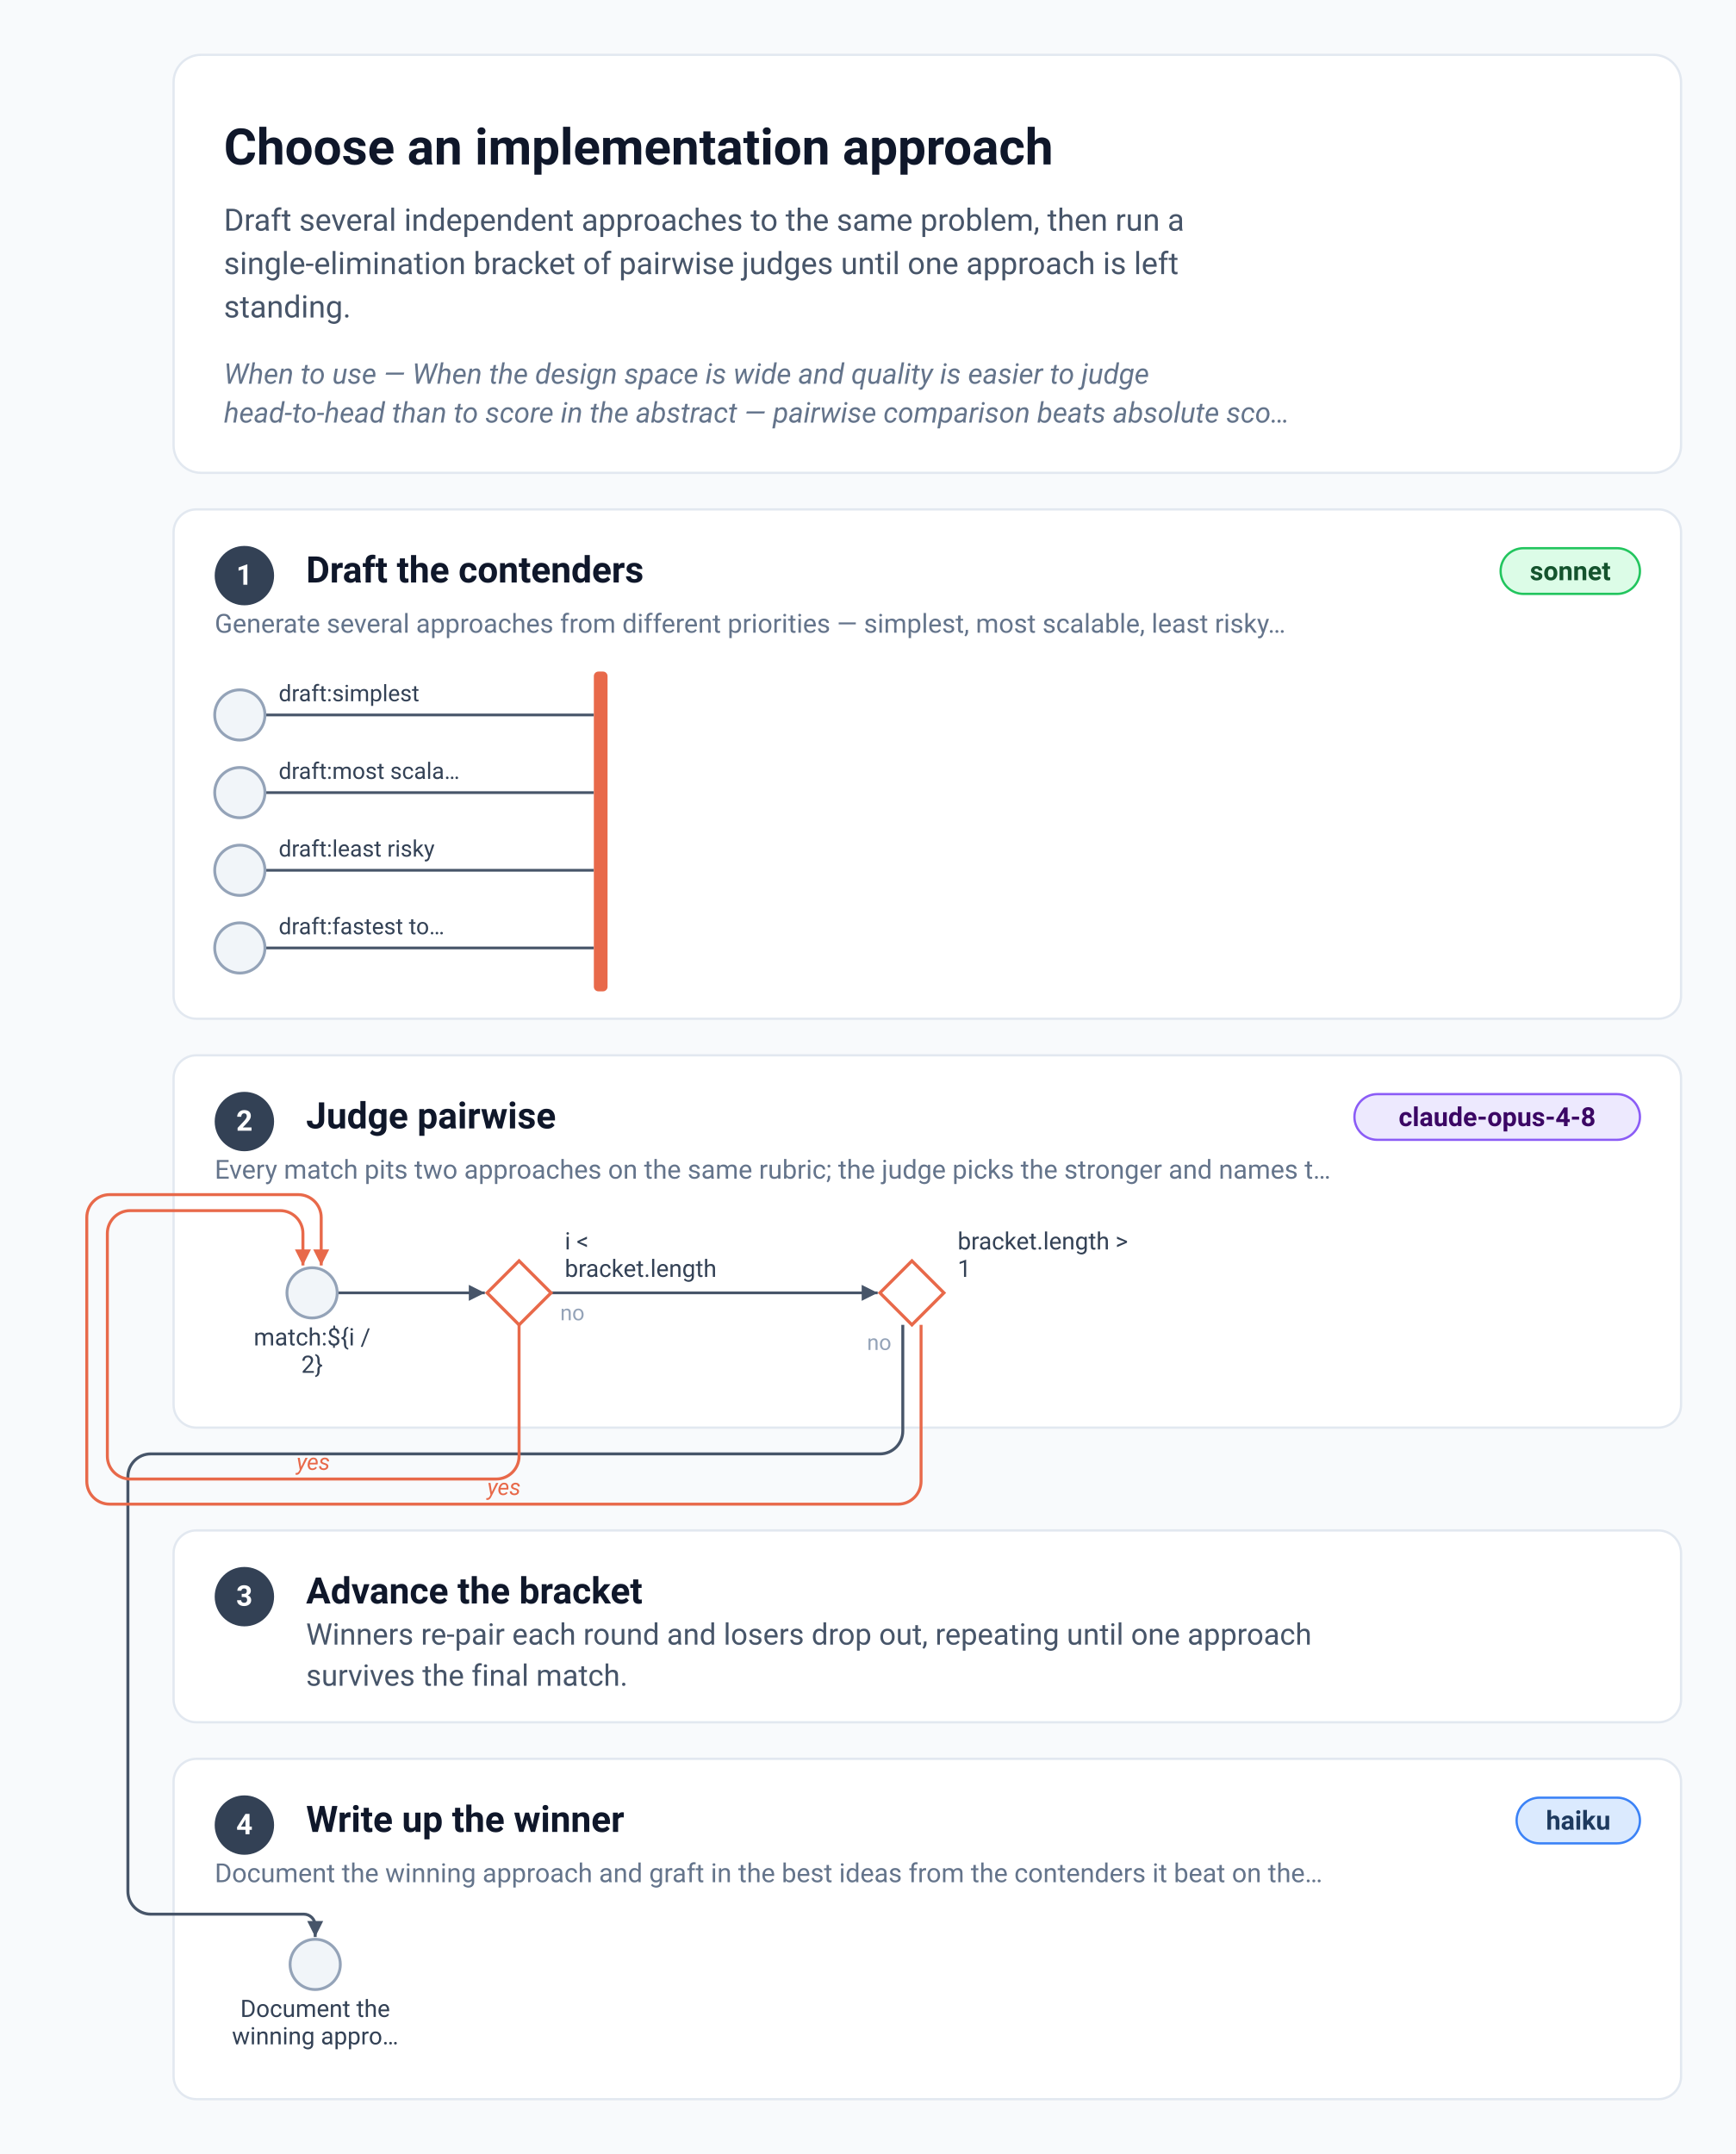
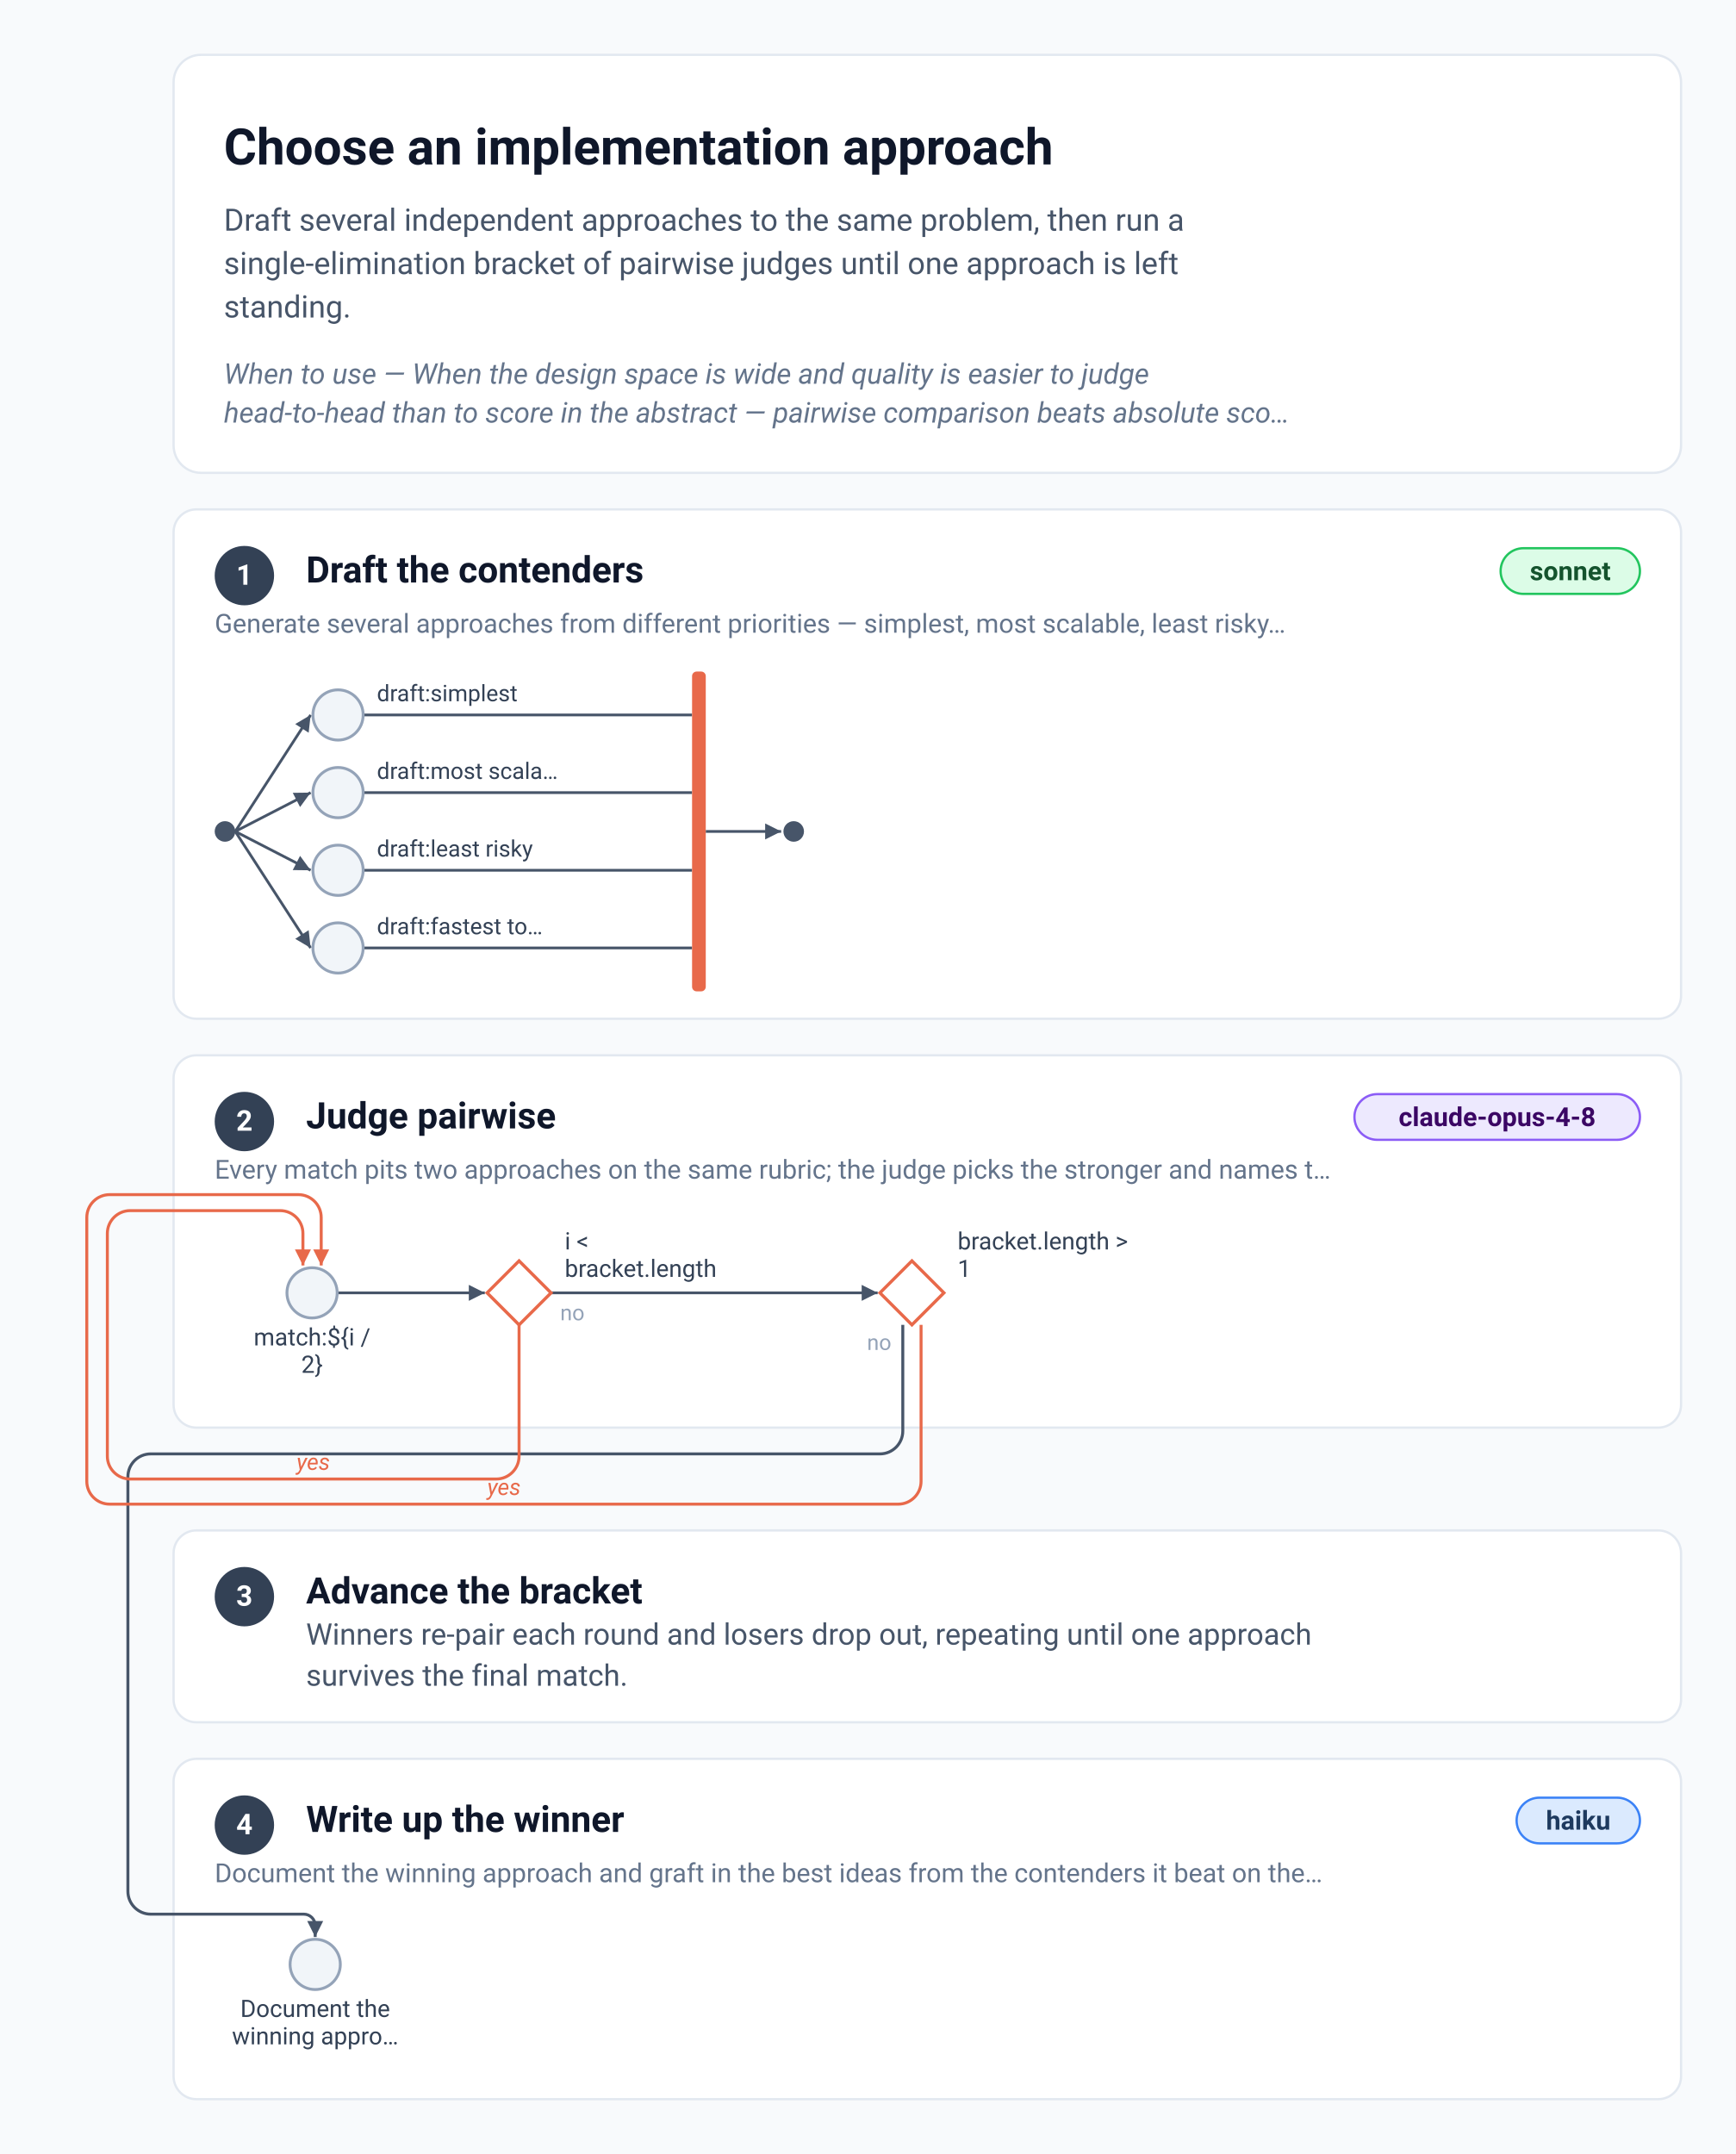
<svg xmlns="http://www.w3.org/2000/svg" width="760" height="943" viewBox="0 0 760 943" font-family="-apple-system, BlinkMacSystemFont, 'Segoe UI', Roboto, Helvetica, Arial, sans-serif">
  <rect width="760" height="943" fill="#f8fafc" />
  <g transform="translate(0 24)">
    <g class="header-card">
      <rect x="76" y="0" width="660" height="183" rx="12" fill="#ffffff" stroke="#e2e8f0" stroke-width="1" />
      <text x="98" y="48" font-size="22" fill="#0f172a" font-weight="700">Choose an implementation approach</text>
      <text x="98" y="77" font-size="13.5" fill="#475569">Draft several independent approaches to the same problem, then run a</text>
      <text x="98" y="96" font-size="13.5" fill="#475569">single-elimination bracket of pairwise judges until one approach is left</text>
      <text x="98" y="115" font-size="13.5" fill="#475569">standing.</text>
      <text x="98" y="144" font-size="12.5" fill="#64748b" font-style="italic">When to use — When the design space is wide and quality is easier to judge</text>
      <text x="98" y="161" font-size="12.5" fill="#64748b" font-style="italic">head-to-head than to score in the abstract — pairwise comparison beats absolute sco…</text>
    </g>
  </g>
  <g transform="translate(0 223)">
    <g class="graph-band">
      <rect x="76" y="0" width="660" height="223" rx="10" fill="#ffffff" stroke="#e2e8f0" stroke-width="1" />
      <circle cx="107" cy="29" r="13" fill="#334155" />
      <text x="107" y="33" font-size="12.5" fill="#ffffff" font-weight="700" text-anchor="middle">1</text>
      <text x="134" y="32" font-size="16" fill="#0f172a" font-weight="700">Draft the contenders</text>
      <rect x="657" y="17" width="61" height="20" rx="10" fill="#dcfce7" stroke="#22c55e" stroke-width="1" />
      <text x="687.5" y="31" font-size="11.5" fill="#14532d" font-weight="600" text-anchor="middle">sonnet</text>
      <text x="94" y="54" font-size="11.5" fill="#64748b">Generate several approaches from different priorities — simplest, most scalable, least risky…</text>
-       <path d="M 116 90 L 260 90" fill="none" stroke="#475569" stroke-width="1.2" />
-       <path d="M 116 124 L 260 124" fill="none" stroke="#475569" stroke-width="1.2" />
-       <path d="M 116 158 L 260 158" fill="none" stroke="#475569" stroke-width="1.2" />
-       <path d="M 116 192 L 260 192" fill="none" stroke="#475569" stroke-width="1.2" />
+       <path d="M 103 141 L 136 90" fill="none" stroke="#475569" stroke-width="1.2" />
+       <g class="arrowhead">
+         <polygon points="136,90 135.14,97.78 129.26,93.98" fill="#475569" />
+       </g>
+       <path d="M 103 141 L 136 124" fill="none" stroke="#475569" stroke-width="1.2" />
+       <g class="arrowhead">
+         <polygon points="136,124 131.38,130.32 128.17,124.09" fill="#475569" />
+       </g>
+       <path d="M 103 141 L 136 158" fill="none" stroke="#475569" stroke-width="1.2" />
+       <g class="arrowhead">
+         <polygon points="136,158 128.17,157.91 131.38,151.68" fill="#475569" />
+       </g>
+       <path d="M 103 141 L 136 192" fill="none" stroke="#475569" stroke-width="1.2" />
+       <g class="arrowhead">
+         <polygon points="136,192 129.26,188.02 135.14,184.22" fill="#475569" />
+       </g>
+       <path d="M 159 90 L 303 90" fill="none" stroke="#475569" stroke-width="1.2" />
+       <path d="M 159 124 L 303 124" fill="none" stroke="#475569" stroke-width="1.2" />
+       <path d="M 159 158 L 303 158" fill="none" stroke="#475569" stroke-width="1.2" />
+       <path d="M 159 192 L 303 192" fill="none" stroke="#475569" stroke-width="1.2" />
+       <path d="M 309 141 L 342 141" fill="none" stroke="#475569" stroke-width="1.2" />
+       <g class="arrowhead">
+         <polygon points="342,141 335,144.5 335,137.5" fill="#475569" />
+       </g>
+       <circle class="hub" cx="98.5" cy="141" r="4.5" fill="#475569" />
      <g class="agent-node">
-         <circle cx="105" cy="90" r="11" fill="#f1f5f9" stroke="#94a3b8" stroke-width="1.25" />
-         <text x="122" y="84" font-size="10" fill="#334155">draft:simplest</text>
-         <circle cx="105" cy="124" r="11" fill="#f1f5f9" stroke="#94a3b8" stroke-width="1.25" />
-         <text x="122" y="118" font-size="10" fill="#334155">draft:most scala…</text>
-         <circle cx="105" cy="158" r="11" fill="#f1f5f9" stroke="#94a3b8" stroke-width="1.25" />
-         <text x="122" y="152" font-size="10" fill="#334155">draft:least risky</text>
-         <circle cx="105" cy="192" r="11" fill="#f1f5f9" stroke="#94a3b8" stroke-width="1.25" />
-         <text x="122" y="186" font-size="10" fill="#334155">draft:fastest to…</text>
+         <circle cx="148" cy="90" r="11" fill="#f1f5f9" stroke="#94a3b8" stroke-width="1.25" />
+         <text x="165" y="84" font-size="10" fill="#334155">draft:simplest</text>
+         <circle cx="148" cy="124" r="11" fill="#f1f5f9" stroke="#94a3b8" stroke-width="1.25" />
+         <text x="165" y="118" font-size="10" fill="#334155">draft:most scala…</text>
+         <circle cx="148" cy="158" r="11" fill="#f1f5f9" stroke="#94a3b8" stroke-width="1.25" />
+         <text x="165" y="152" font-size="10" fill="#334155">draft:least risky</text>
+         <circle cx="148" cy="192" r="11" fill="#f1f5f9" stroke="#94a3b8" stroke-width="1.25" />
+         <text x="165" y="186" font-size="10" fill="#334155">draft:fastest to…</text>
      </g>
-       <rect class="barrier" x="260" y="71" width="6" height="140" rx="2" fill="#e8694a" />
+       <rect class="barrier" x="303" y="71" width="6" height="140" rx="2" fill="#e8694a" />
+       <circle class="hub" cx="347.5" cy="141" r="4.5" fill="#475569" />
    </g>
  </g>
  <g transform="translate(0 462)">
    <g class="graph-band">
      <rect x="76" y="0" width="660" height="163" rx="10" fill="#ffffff" stroke="#e2e8f0" stroke-width="1" />
      <circle cx="107" cy="29" r="13" fill="#334155" />
      <text x="107" y="33" font-size="12.5" fill="#ffffff" font-weight="700" text-anchor="middle">2</text>
      <text x="134" y="32" font-size="16" fill="#0f172a" font-weight="700">Judge pairwise</text>
      <rect x="593" y="17" width="125" height="20" rx="10" fill="#ede9fe" stroke="#8b5cf6" stroke-width="1" />
      <text x="655.5" y="31" font-size="11.5" fill="#3b0764" font-weight="600" text-anchor="middle">claude-opus-4-8</text>
      <text x="94" y="54" font-size="11.5" fill="#64748b">Every match pits two approaches on the same rubric; the judge picks the stronger and names t…</text>
      <path d="M 147.63 104 L 212.26 104" fill="none" stroke="#475569" stroke-width="1.2" />
      <g class="arrowhead">
        <polygon points="212.26,104 205.26,107.5 205.26,100.5" fill="#475569" />
      </g>
      <path d="M 241.26 104 L 384.26 104" fill="none" stroke="#475569" stroke-width="1.2" />
      <g class="arrowhead">
        <polygon points="384.26,104 377.26,107.5 377.26,100.5" fill="#475569" />
      </g>
      <text x="245.26" y="116" font-size="9.5" fill="#94a3b8">no</text>
      <g class="agent-node">
        <circle cx="136.63" cy="104" r="11" fill="#f1f5f9" stroke="#94a3b8" stroke-width="1.25" />
        <text x="136.63" y="127" font-size="10.5" fill="#334155" text-anchor="middle">match:${i /</text>
        <text x="136.63" y="139" font-size="10.5" fill="#334155" text-anchor="middle">2}</text>
      </g>
      <g class="decision">
        <polygon points="227.26,90 241.26,104 227.26,118 213.26,104" fill="#ffffff" stroke="#e8694a" stroke-width="1.4" />
        <text x="247.26" y="85" font-size="10.5" fill="#334155">i &lt;</text>
        <text x="247.26" y="97" font-size="10.5" fill="#334155">bracket.length</text>
      </g>
      <g class="decision">
        <polygon points="399.26,90 413.26,104 399.26,118 385.26,104" fill="#ffffff" stroke="#e8694a" stroke-width="1.4" />
        <text x="419.26" y="85" font-size="10.5" fill="#334155">bracket.length &gt;</text>
        <text x="419.26" y="97" font-size="10.5" fill="#334155">1</text>
      </g>
    </g>
  </g>
  <g transform="translate(0 670)">
    <g class="phase-card">
      <rect x="76" y="0" width="660" height="84" rx="10" fill="#ffffff" stroke="#e2e8f0" stroke-width="1" />
      <circle cx="107" cy="29" r="13" fill="#334155" />
      <text x="107" y="33" font-size="12.5" fill="#ffffff" font-weight="700" text-anchor="middle">3</text>
      <text x="134" y="32" font-size="16" fill="#0f172a" font-weight="700">Advance the bracket</text>
      <text x="134" y="50" font-size="13" fill="#475569">Winners re-pair each round and losers drop out, repeating until one approach</text>
      <text x="134" y="68" font-size="13" fill="#475569">survives the final match.</text>
    </g>
  </g>
  <g transform="translate(0 770)">
    <g class="graph-band">
      <rect x="76" y="0" width="660" height="149" rx="10" fill="#ffffff" stroke="#e2e8f0" stroke-width="1" />
      <circle cx="107" cy="29" r="13" fill="#334155" />
      <text x="107" y="33" font-size="12.5" fill="#ffffff" font-weight="700" text-anchor="middle">4</text>
      <text x="134" y="32" font-size="16" fill="#0f172a" font-weight="700">Write up the winner</text>
      <rect x="664" y="17" width="54" height="20" rx="10" fill="#dbeafe" stroke="#3b82f6" stroke-width="1" />
      <text x="691" y="31" font-size="11.5" fill="#1e3a5f" font-weight="600" text-anchor="middle">haiku</text>
      <text x="94" y="54" font-size="11.5" fill="#64748b">Document the winning approach and graft in the best ideas from the contenders it beat on the…</text>
      <g class="agent-node">
        <circle cx="138" cy="90" r="11" fill="#f1f5f9" stroke="#94a3b8" stroke-width="1.25" />
        <text x="138" y="113" font-size="10.5" fill="#334155" text-anchor="middle">Document the</text>
        <text x="138" y="125" font-size="10.5" fill="#334155" text-anchor="middle">winning appro…</text>
      </g>
    </g>
  </g>
  <g class="xband-overlay">
    <g class="xband-edge">
      <path d="M 395.26 580 L 395.26 626.5 A 10 10 0 0 1 385.26 636.5 L 66 636.5 A 10 10 0 0 0 56 646.5 L 56 828 A 10 10 0 0 0 66 838 L 133 838 A 5 5 0 0 1 138 843 L 138 848" fill="none" stroke="#475569" stroke-width="1.3" />
      <g class="arrowhead">
        <polygon points="138,848 134.5,841 141.5,841" fill="#475569" />
      </g>
      <text x="390.26" y="591" font-size="9.5" fill="#94a3b8" text-anchor="end">no</text>
    </g>
    <g class="loop-path">
      <path d="M 227.26 580 L 227.26 637.5 A 10 10 0 0 1 217.26 647.5 L 57 647.5 A 10 10 0 0 1 47 637.5 L 47 540 A 10 10 0 0 1 57 530 L 122.63 530 A 10 10 0 0 1 132.63 540 L 132.63 554" fill="none" stroke="#e8694a" stroke-width="1.3" />
      <g class="arrowhead">
        <polygon points="132.63,554 129.13,547 136.13,547" fill="#e8694a" />
      </g>
      <text x="137.13" y="643.5" font-size="10" fill="#e8694a" font-style="italic" text-anchor="middle">yes</text>
    </g>
    <g class="loop-path">
      <path d="M 403.26 580 L 403.26 648.5 A 10 10 0 0 1 393.26 658.5 L 48 658.5 A 10 10 0 0 1 38 648.5 L 38 533 A 10 10 0 0 1 48 523 L 130.63 523 A 10 10 0 0 1 140.63 533 L 140.63 554" fill="none" stroke="#e8694a" stroke-width="1.3" />
      <g class="arrowhead">
        <polygon points="140.63,554 137.13,547 144.13,547" fill="#e8694a" />
      </g>
      <text x="220.63" y="654.5" font-size="10" fill="#e8694a" font-style="italic" text-anchor="middle">yes</text>
    </g>
  </g>
</svg>
